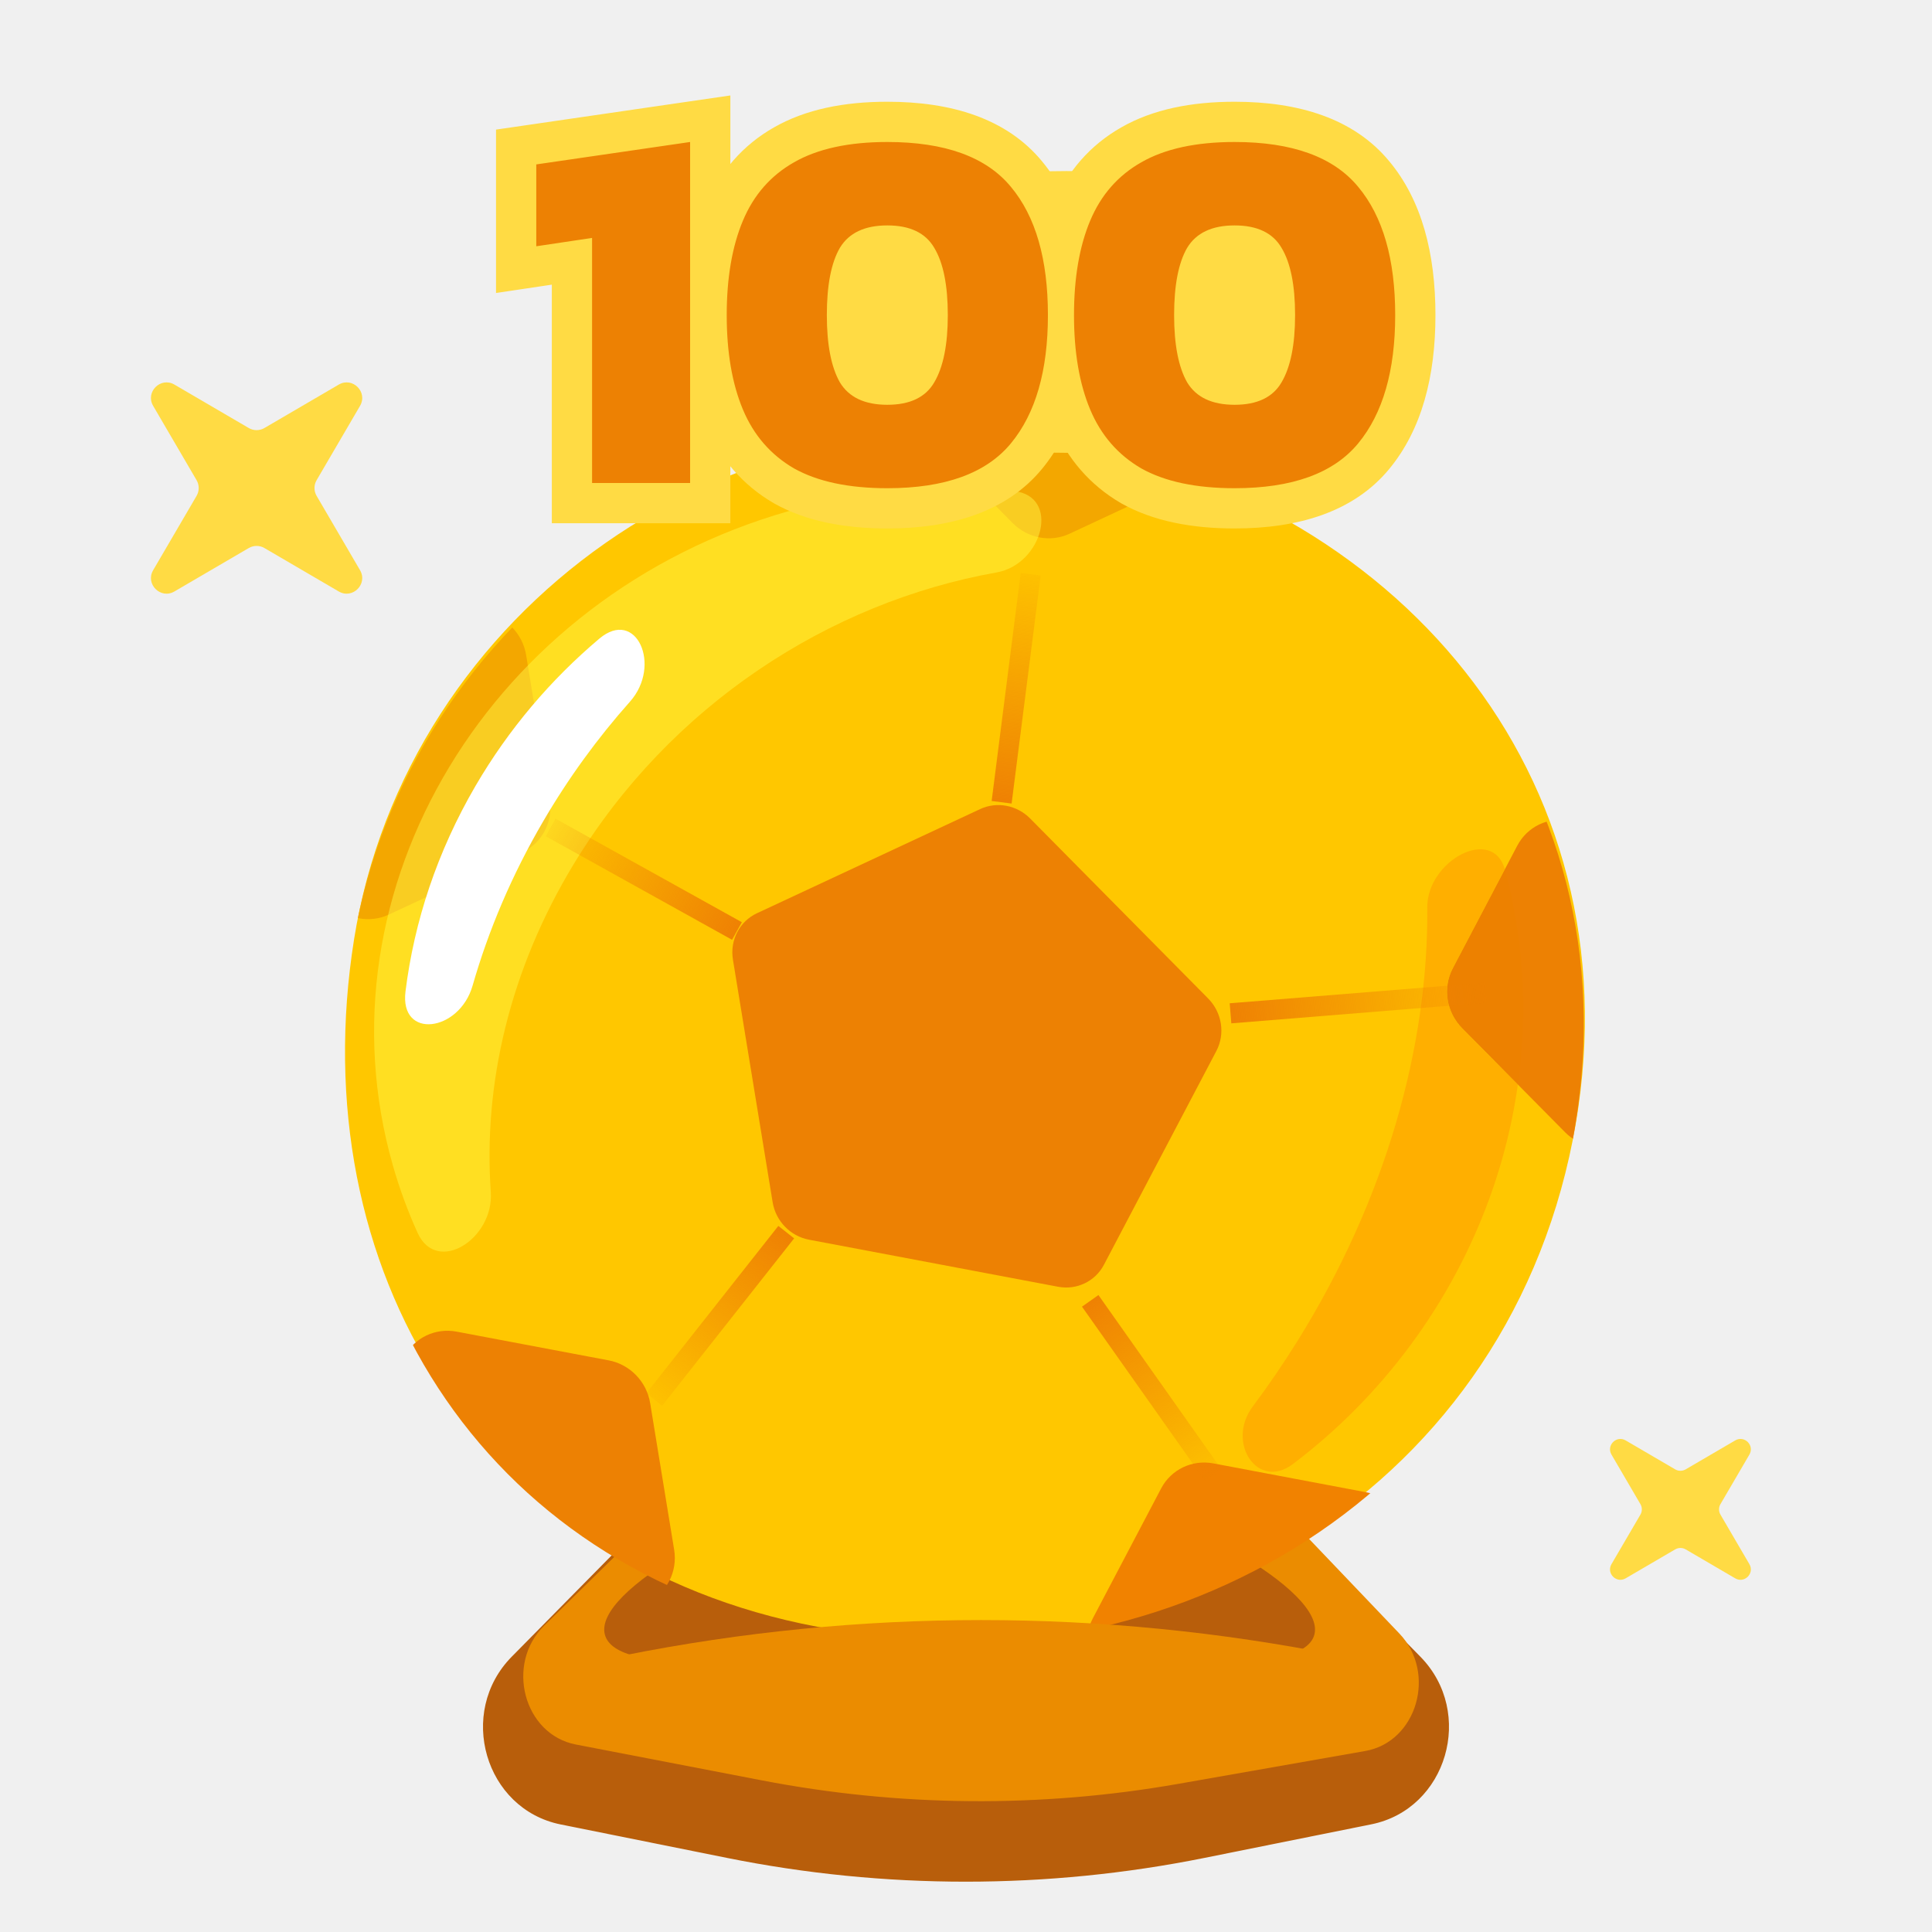
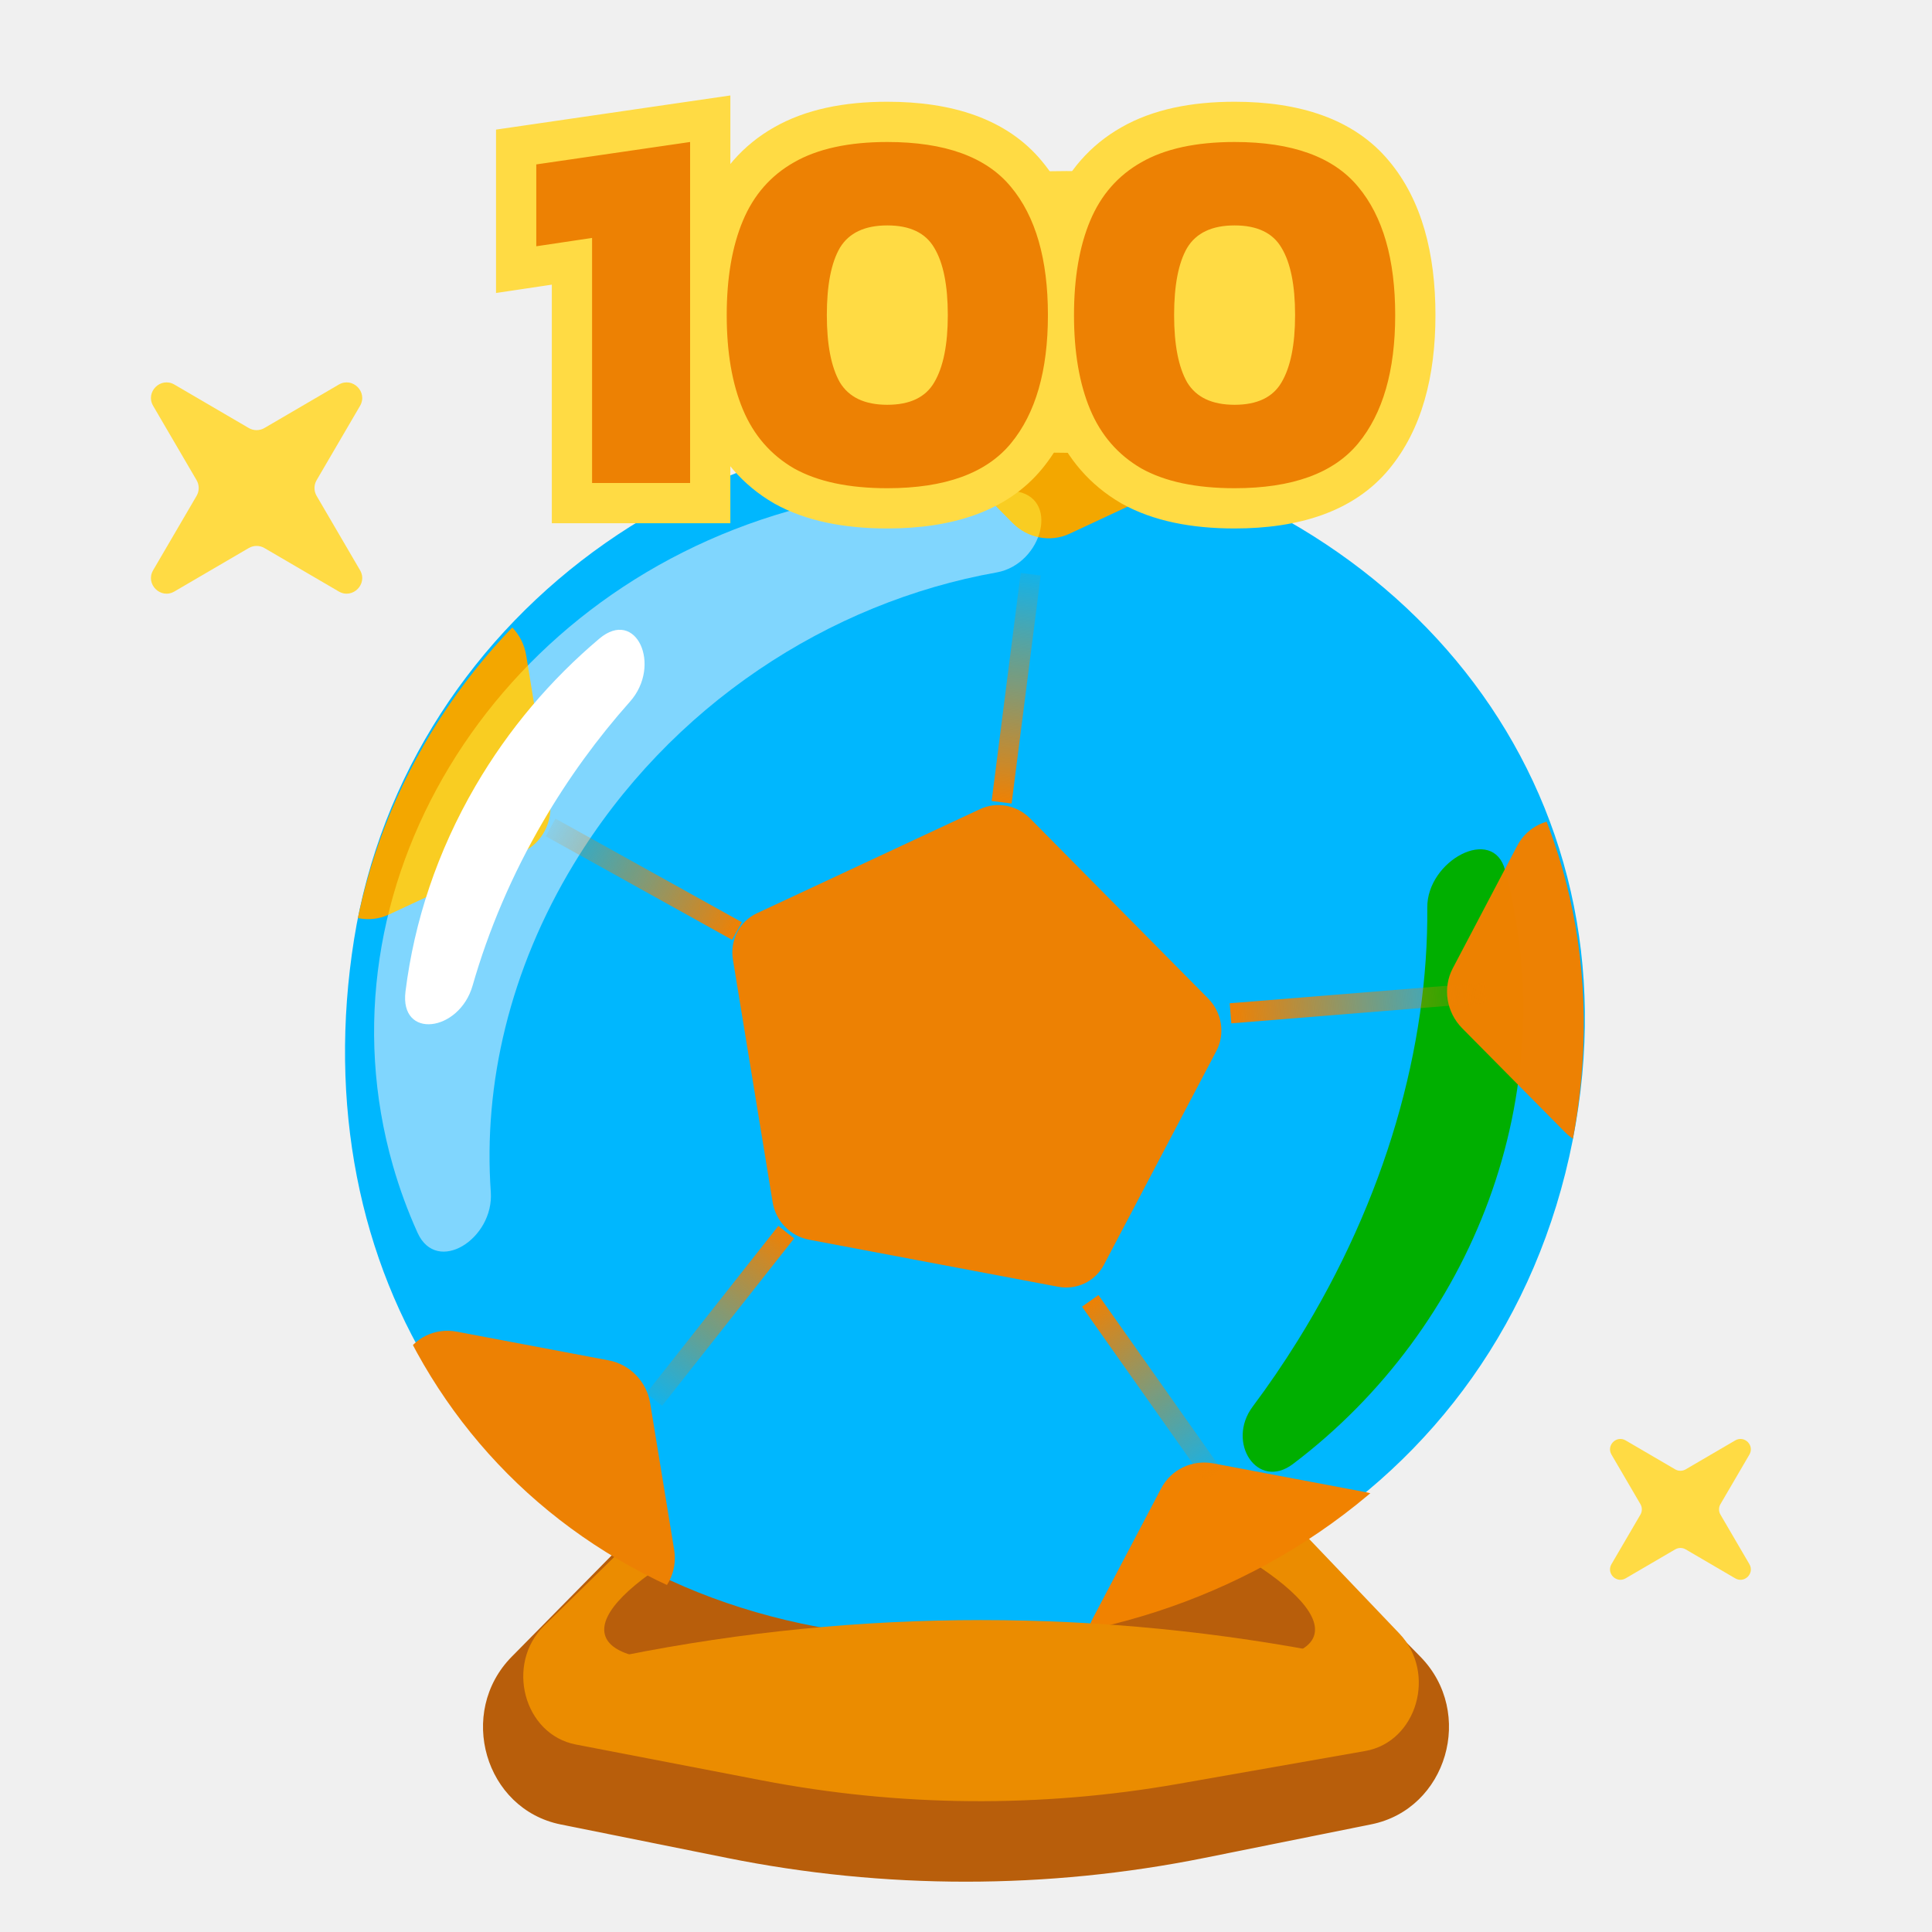
<svg xmlns="http://www.w3.org/2000/svg" width="192" height="192" fill="none" viewBox="0 0 192 192">
  <path fill="#B85E0B" d="M61.522 153.828C63.844 151.474 67.168 150.505 70.34 151.255L81.041 153.786C90.816 156.098 100.97 156.11 110.749 153.819L121.745 151.244C124.921 150.501 128.245 151.48 130.562 153.841L141.157 164.642C146.61 170.2 143.802 179.785 136.279 181.3L119.716 184.633C104.033 187.789 87.907 187.789 72.225 184.633L55.721 181.312C48.186 179.795 45.386 170.185 50.861 164.635L61.522 153.828Z" />
  <path fill="#EB8C00" d="M63.151 152.661C65.336 150.518 68.317 149.596 71.218 150.165L84.583 152.787C92.35 154.311 100.306 154.325 108.078 152.828L121.81 150.182C124.81 149.604 127.884 150.621 130.074 152.914L139.068 162.338C142.807 166.255 140.819 173.108 135.682 174.011L117.131 177.272C103.404 179.686 89.398 179.57 75.707 176.93L57.222 173.366C52.048 172.368 50.19 165.375 54.083 161.556L63.151 152.661Z" />
  <ellipse fill="#B85E0B" rx="33.665" ry="7.938" transform="matrix(0.956375 0.292143 -0.228803 0.973473 98.4359 152.563)" />
  <ellipse fill="#B85E0B" rx="33.665" ry="7.938" transform="matrix(-0.956375 0.292143 0.228803 0.973473 92.2956 152.563)" />
  <path fill="#FFDB44" d="M33.666 38.22C35.038 37.419 36.581 38.962 35.78 40.334L31.465 47.72C31.183 48.202 31.183 48.798 31.465 49.28L35.78 56.666C36.581 58.038 35.038 59.581 33.666 58.78L26.28 54.465C25.798 54.183 25.202 54.183 24.72 54.465L17.334 58.78C15.962 59.581 14.418 58.038 15.22 56.666L19.535 49.28C19.817 48.798 19.817 48.202 19.535 47.72L15.22 40.334C14.418 38.962 15.962 37.419 17.334 38.22L24.72 42.535C25.202 42.817 25.798 42.817 26.28 42.535L33.666 38.22Z" />
  <path fill="#FFDB44" d="M172.444 143.147C173.359 142.612 174.388 143.641 173.853 144.556L170.976 149.48C170.789 149.801 170.789 150.199 170.976 150.52L173.853 155.444C174.388 156.359 173.359 157.388 172.444 156.853L167.52 153.976C167.199 153.789 166.801 153.789 166.48 153.976L161.556 156.853C160.641 157.388 159.612 156.359 160.147 155.444L163.024 150.52C163.211 150.199 163.211 149.801 163.024 149.48L160.147 144.556C159.612 143.641 160.641 142.612 161.556 143.147L166.48 146.024C166.801 146.211 167.199 146.211 167.52 146.024L172.444 143.147Z" />
-   <path fill="#FFC700" d="M156.306 113.253C149.237 149.257 114.759 168.002 81.212 161.665C47.664 155.327 29.977 126.039 35.188 93.343C40.399 60.647 72.801 37.56 106.349 43.898C139.896 50.235 163.151 78.392 156.306 113.253Z" />
+   <path fill="#00b7fe" d="M156.306 113.253C149.237 149.257 114.759 168.002 81.212 161.665C47.664 155.327 29.977 126.039 35.188 93.343C40.399 60.647 72.801 37.56 106.349 43.898C139.896 50.235 163.151 78.392 156.306 113.253Z" />
  <mask id="mask0_1637_1531" width="124" height="121" x="34" y="43" maskUnits="userSpaceOnUse" style="mask-type:alpha">
    <path fill="#FFAF00" d="M156.195 113.815C149.126 149.819 114.648 168.563 81.101 162.226C47.553 155.889 29.866 126.601 35.077 93.904C40.288 61.208 72.69 38.122 106.238 44.459C139.786 50.796 163.04 78.954 156.195 113.815Z" />
  </mask>
  <g mask="url(#mask0_1637_1531)">
    <path fill="#ED8103" d="M97.411 80.404C99.068 79.631 101.055 80.007 102.376 81.342L120.061 99.224C121.443 100.62 121.776 102.743 120.882 104.443L109.707 125.692C108.837 127.346 107.002 128.226 105.149 127.876L80.4 123.2C78.547 122.85 77.091 121.35 76.784 119.473L72.838 95.368C72.522 93.439 73.493 91.563 75.226 90.755L97.411 80.404Z" />
    <path fill="#F3A700" d="M106.288 53.043C104.399 53.924 102.133 53.496 100.627 51.974L90.847 42.084C89.272 40.492 88.892 38.073 89.911 36.134L96.044 24.472C97.036 22.586 99.128 21.584 101.24 21.983L114.992 24.581C117.104 24.98 118.764 26.691 119.114 28.83L121.279 42.059C121.639 44.259 120.533 46.397 118.557 47.319L106.288 53.043Z" />
    <path fill="#F3A700" d="M38.64 90.891C36.751 91.772 34.485 91.344 32.98 89.821L22.399 79.123C20.825 77.531 20.444 75.112 21.464 73.173L28.106 60.544C29.097 58.658 31.189 57.656 33.301 58.054L48.167 60.863C50.28 61.262 51.939 62.972 52.289 65.112L54.635 79.439C54.995 81.638 53.888 83.777 51.913 84.698L38.64 90.891Z" />
    <path fill="#ED8103" d="M50.783 165.561C48.894 166.442 46.628 166.014 45.122 164.491L34.367 153.617C32.793 152.025 32.412 149.606 33.432 147.667L40.185 134.826C41.177 132.94 43.269 131.938 45.381 132.337L60.49 135.191C62.602 135.59 64.262 137.301 64.612 139.44L66.996 154.007C67.356 156.206 66.25 158.345 64.274 159.266L50.783 165.561Z" />
    <path fill="#F18200" d="M126.007 178.761C124.118 179.643 121.852 179.215 120.347 177.692L109.544 166.769C107.969 165.177 107.589 162.758 108.608 160.819L115.392 147.92C116.383 146.034 118.475 145.032 120.587 145.431L135.764 148.298C137.876 148.697 139.535 150.408 139.885 152.547L142.281 167.18C142.641 169.379 141.534 171.517 139.559 172.439L126.007 178.761Z" />
    <path fill="#ED8103" d="M161.191 113.587C159.303 114.469 157.037 114.041 155.531 112.518L145.31 102.183C143.735 100.591 143.355 98.172 144.374 96.233L150.787 84.038C151.779 82.152 153.871 81.15 155.983 81.549L170.349 84.263C172.461 84.662 174.121 86.372 174.471 88.512L176.736 102.346C177.096 104.545 175.989 106.684 174.014 107.605L161.191 113.587Z" />
  </g>
  <g style="mix-blend-mode:screen" opacity=".5">
    <path fill="#FFDB44" d="M100.746 48.801C105.418 49.288 103.642 56.071 99.038 56.889C82.417 59.842 66.583 70.096 57.021 85.864C50.645 96.379 48.019 107.759 48.775 118.463C49.102 123.107 43.416 126.752 41.495 122.508C40.526 120.367 39.704 118.133 39.041 115.813C31.2 88.344 48.807 59.236 78.367 50.797C85.906 48.645 93.494 48.045 100.746 48.801Z" />
  </g>
  <g style="mix-blend-mode:darken">
    <path fill="#FFAF00" d="M128.492 145.491C124.976 148.151 121.826 143.35 124.489 139.789C126.05 137.701 127.54 135.521 128.951 133.254C137.741 119.126 141.96 103.952 141.842 90.188C141.802 85.532 148.381 81.969 149.58 86.482C155.483 108.702 146.399 131.943 128.492 145.491Z" />
  </g>
  <path fill="#fff" d="M59.557 63.471C63.228 60.372 65.811 66.129 62.602 69.734C59.4 73.331 56.49 77.318 53.958 81.662C50.865 86.968 48.545 92.447 46.968 97.945C45.641 102.574 39.7 103.329 40.298 98.528C41.164 91.575 43.444 84.641 47.25 78.112C50.559 72.436 54.749 67.531 59.557 63.471Z" />
  <line x1="99.541" x2="102.43" y1="79.727" y2="57.064" stroke="url(#paint0_linear_1637_1531)" stroke-width="2" />
  <line x1="122.287" x2="147.7" y1="100.702" y2="98.648" stroke="url(#paint1_linear_1637_1531)" stroke-width="2" />
  <line x1="108.344" x2="120.565" y1="129.278" y2="146.588" stroke="url(#paint2_linear_1637_1531)" stroke-width="2" />
  <line x1="73.238" x2="54.717" y1="92.523" y2="82.229" stroke="url(#paint3_linear_1637_1531)" stroke-width="2" />
  <line x1="78.135" x2="65.013" y1="122.449" y2="139.087" stroke="url(#paint4_linear_1637_1531)" stroke-width="2" />
  <path fill="#EB8C00" d="M62 164.511C85.466 159.83 109.534 159.83 133 164.511V172H62V164.511Z" />
  <ellipse cx="106" cy="31" fill="#FFDB44" rx="32" ry="14" />
  <path fill="#FFDB44" d="M58.84 48H54.84V52H58.84V48ZM58.84 23.645H62.84V19.003L58.248 19.689L58.84 23.645ZM53.295 24.474H49.295V29.117L53.887 28.431L53.295 24.474ZM53.295 16.339L52.718 12.381L49.295 12.88V16.339H53.295ZM68.582 14.111H72.582V9.486L68.005 10.153L68.582 14.111ZM68.582 48V52H72.582V48H68.582ZM62.84 48V23.645H54.84V48H62.84ZM58.248 19.689L52.704 20.518L53.887 28.431L59.432 27.602L58.248 19.689ZM57.295 24.474V16.339H49.295V24.474H57.295ZM53.872 20.297L69.159 18.069L68.005 10.153L52.718 12.381L53.872 20.297ZM64.582 14.111V48H72.582V14.111H64.582ZM68.582 44H58.84V52H68.582V44ZM78.906 46.549L76.894 50.006L76.924 50.024L76.954 50.041L78.906 46.549ZM73.828 40.694L70.138 42.239L73.828 40.694ZM73.828 21.936L70.138 20.39L73.828 21.936ZM78.906 16.132L80.879 19.611L80.888 19.606L80.896 19.602L78.906 16.132ZM100.462 18.567L97.377 21.114L97.385 21.123L97.392 21.132L100.462 18.567ZM100.462 44.062L103.547 46.608L100.462 44.062ZM92.845 37.999L89.401 35.964L89.394 35.976L89.387 35.989L92.845 37.999ZM92.845 24.63L89.387 26.64L89.404 26.67L89.422 26.7L92.845 24.63ZM83.466 24.63L80.043 22.56L80.025 22.59L80.008 22.619L83.466 24.63ZM83.466 37.999L79.988 39.975L80.015 40.022L80.043 40.069L83.466 37.999ZM88.181 44.518C84.757 44.518 82.41 43.925 80.857 43.057L76.954 50.041C80.1 51.799 83.937 52.518 88.181 52.518V44.518ZM80.918 43.092C79.383 42.199 78.264 40.932 77.517 39.148L70.138 42.239C71.533 45.568 73.799 48.205 76.894 50.006L80.918 43.092ZM77.517 39.148C76.707 37.215 76.221 34.648 76.221 31.314H68.221C68.221 35.374 68.806 39.059 70.138 42.239L77.517 39.148ZM76.221 31.314C76.221 27.981 76.707 25.414 77.517 23.481L70.138 20.39C68.806 23.57 68.221 27.255 68.221 31.314H76.221ZM77.517 23.481C78.261 21.705 79.369 20.468 80.879 19.611L76.932 12.652C73.814 14.421 71.536 17.053 70.138 20.39L77.517 23.481ZM80.896 19.602C82.439 18.717 84.77 18.111 88.181 18.111V10.111C83.923 10.111 80.071 10.852 76.916 12.662L80.896 19.602ZM88.181 18.111C93.318 18.111 95.996 19.441 97.377 21.114L103.547 16.021C100.022 11.752 94.513 10.111 88.181 10.111V18.111ZM97.392 21.132C99.023 23.084 100.141 26.275 100.141 31.314H108.141C108.141 25.23 106.807 19.923 103.532 16.003L97.392 21.132ZM100.141 31.314C100.141 36.308 99.028 39.516 97.377 41.515L103.547 46.608C106.802 42.666 108.141 37.376 108.141 31.314H100.141ZM97.377 41.515C95.996 43.188 93.318 44.518 88.181 44.518V52.518C94.513 52.518 100.022 50.877 103.547 46.608L97.377 41.515ZM88.181 44.227C91.351 44.227 94.503 43.106 96.303 40.01L89.387 35.989C89.363 36.03 89.352 36.037 89.357 36.032C89.362 36.028 89.353 36.039 89.307 36.061C89.206 36.109 88.881 36.227 88.181 36.227V44.227ZM96.289 40.034C97.718 37.615 98.192 34.545 98.192 31.314H90.192C90.192 33.957 89.768 35.344 89.401 35.964L96.289 40.034ZM98.192 31.314C98.192 28.071 97.725 24.971 96.268 22.56L89.422 26.7C89.761 27.26 90.192 28.616 90.192 31.314H98.192ZM96.303 22.619C94.503 19.523 91.351 18.402 88.181 18.402V26.402C88.881 26.402 89.206 26.52 89.307 26.568C89.353 26.59 89.362 26.602 89.357 26.597C89.352 26.592 89.363 26.599 89.387 26.64L96.303 22.619ZM88.181 18.402C85.005 18.402 81.879 19.524 80.043 22.56L86.889 26.7C86.93 26.631 86.951 26.611 87.027 26.575C87.147 26.519 87.484 26.402 88.181 26.402V18.402ZM80.008 22.619C78.616 25.013 78.17 28.087 78.17 31.314H86.17C86.17 28.6 86.588 27.218 86.924 26.64L80.008 22.619ZM78.17 31.314C78.17 34.528 78.623 37.573 79.988 39.975L86.944 36.023C86.581 35.386 86.17 33.974 86.17 31.314H78.17ZM80.043 40.069C81.879 43.105 85.005 44.227 88.181 44.227V36.227C87.484 36.227 87.147 36.11 87.027 36.054C86.951 36.018 86.93 35.998 86.889 35.929L80.043 40.069ZM113.417 46.549L111.405 50.006L111.436 50.024L111.466 50.041L113.417 46.549ZM108.339 40.694L104.65 42.239L108.339 40.694ZM108.339 21.936L104.65 20.39L108.339 21.936ZM113.417 16.132L115.391 19.611L115.399 19.606L115.408 19.602L113.417 16.132ZM134.974 18.567L131.889 21.114L131.897 21.123L131.904 21.132L134.974 18.567ZM134.974 44.062L138.058 46.608L134.974 44.062ZM127.357 37.999L123.913 35.964L123.906 35.976L123.899 35.989L127.357 37.999ZM127.357 24.63L123.899 26.64L123.916 26.67L123.934 26.7L127.357 24.63ZM117.978 24.63L114.555 22.56L114.537 22.59L114.519 22.619L117.978 24.63ZM117.978 37.999L114.5 39.975L114.526 40.022L114.555 40.069L117.978 37.999ZM122.693 44.518C119.268 44.518 116.921 43.925 115.369 43.057L111.466 50.041C114.612 51.799 118.449 52.518 122.693 52.518V44.518ZM115.43 43.092C113.895 42.199 112.776 40.932 112.029 39.148L104.65 42.239C106.044 45.568 108.311 48.205 111.405 50.006L115.43 43.092ZM112.029 39.148C111.219 37.215 110.733 34.648 110.733 31.314H102.733C102.733 35.374 103.318 39.059 104.65 42.239L112.029 39.148ZM110.733 31.314C110.733 27.981 111.219 25.414 112.029 23.481L104.65 20.39C103.318 23.57 102.733 27.255 102.733 31.314H110.733ZM112.029 23.481C112.773 21.705 113.88 20.468 115.391 19.611L111.444 12.652C108.326 14.421 106.048 17.053 104.65 20.39L112.029 23.481ZM115.408 19.602C116.95 18.717 119.282 18.111 122.693 18.111V10.111C118.435 10.111 114.583 10.852 111.427 12.662L115.408 19.602ZM122.693 18.111C127.83 18.111 130.508 19.441 131.889 21.114L138.058 16.021C134.534 11.752 129.025 10.111 122.693 10.111V18.111ZM131.904 21.132C133.535 23.084 134.653 26.275 134.653 31.314H142.653C142.653 25.23 141.318 19.923 138.044 16.003L131.904 21.132ZM134.653 31.314C134.653 36.308 133.54 39.516 131.889 41.515L138.058 46.608C141.313 42.666 142.653 37.376 142.653 31.314H134.653ZM131.889 41.515C130.508 43.188 127.83 44.518 122.693 44.518V52.518C129.025 52.518 134.534 50.877 138.058 46.608L131.889 41.515ZM122.693 44.227C125.863 44.227 129.015 43.106 130.815 40.01L123.899 35.989C123.875 36.03 123.864 36.037 123.869 36.032C123.874 36.028 123.864 36.039 123.819 36.061C123.717 36.109 123.393 36.227 122.693 36.227V44.227ZM130.8 40.034C132.23 37.615 132.704 34.545 132.704 31.314H124.704C124.704 33.957 124.28 35.344 123.913 35.964L130.8 40.034ZM132.704 31.314C132.704 28.071 132.237 24.971 130.78 22.56L123.934 26.7C124.273 27.26 124.704 28.616 124.704 31.314H132.704ZM130.815 22.619C129.015 19.523 125.863 18.402 122.693 18.402V26.402C123.393 26.402 123.717 26.52 123.819 26.568C123.864 26.59 123.874 26.602 123.869 26.597C123.864 26.592 123.875 26.599 123.899 26.64L130.815 22.619ZM122.693 18.402C119.516 18.402 116.391 19.524 114.555 22.56L121.4 26.7C121.442 26.631 121.463 26.611 121.539 26.575C121.658 26.519 121.995 26.402 122.693 26.402V18.402ZM114.519 22.619C113.128 25.013 112.682 28.087 112.682 31.314H120.682C120.682 28.6 121.1 27.218 121.436 26.64L114.519 22.619ZM112.682 31.314C112.682 34.528 113.135 37.573 114.5 39.975L121.455 36.023C121.093 35.386 120.682 33.974 120.682 31.314H112.682ZM114.555 40.069C116.391 43.105 119.516 44.227 122.693 44.227V36.227C121.995 36.227 121.658 36.11 121.539 36.054C121.463 36.018 121.442 35.998 121.4 35.929L114.555 40.069Z" />
  <path fill="#ED8103" d="M58.84 48V23.645L53.295 24.474V16.339L68.582 14.111V48H58.84ZM88.181 48.518C84.347 48.518 81.255 47.862 78.906 46.549C76.591 45.202 74.898 43.25 73.828 40.694C72.757 38.137 72.221 35.011 72.221 31.314C72.221 27.618 72.757 24.492 73.828 21.936C74.898 19.379 76.591 17.445 78.906 16.132C81.255 14.784 84.347 14.111 88.181 14.111C93.916 14.111 98.009 15.596 100.462 18.567C102.915 21.504 104.141 25.753 104.141 31.314C104.141 36.842 102.915 41.091 100.462 44.062C98.009 47.033 93.916 48.518 88.181 48.518ZM88.181 40.227C90.427 40.227 91.981 39.484 92.845 37.999C93.743 36.479 94.192 34.251 94.192 31.314C94.192 28.344 93.743 26.116 92.845 24.63C91.981 23.145 90.427 22.402 88.181 22.402C85.936 22.402 84.364 23.145 83.466 24.63C82.602 26.116 82.17 28.344 82.17 31.314C82.17 34.251 82.602 36.479 83.466 37.999C84.364 39.484 85.936 40.227 88.181 40.227ZM122.693 48.518C118.858 48.518 115.767 47.862 113.418 46.549C111.103 45.202 109.41 43.25 108.339 40.694C107.268 38.137 106.733 35.011 106.733 31.314C106.733 27.618 107.268 24.492 108.339 21.936C109.41 19.379 111.103 17.445 113.418 16.132C115.767 14.784 118.858 14.111 122.693 14.111C128.428 14.111 132.521 15.596 134.974 18.567C137.427 21.504 138.653 25.753 138.653 31.314C138.653 36.842 137.427 41.091 134.974 44.062C132.521 47.033 128.428 48.518 122.693 48.518ZM122.693 40.227C124.938 40.227 126.493 39.484 127.357 37.999C128.255 36.479 128.704 34.251 128.704 31.314C128.704 28.344 128.255 26.116 127.357 24.63C126.493 23.145 124.938 22.402 122.693 22.402C120.448 22.402 118.876 23.145 117.978 24.63C117.114 26.116 116.682 28.344 116.682 31.314C116.682 34.251 117.114 36.479 117.978 37.999C118.876 39.484 120.448 40.227 122.693 40.227Z" />
  <defs>
    <linearGradient id="paint0_linear_1637_1531" x1="100.533" x2="103.435" y1="79.854" y2="55.094" gradientUnits="userSpaceOnUse">
      <stop stop-color="#EF8103" />
      <stop offset="1" stop-color="#ED8103" stop-opacity="0" />
    </linearGradient>
    <linearGradient id="paint1_linear_1637_1531" x1="122.368" x2="150.069" y1="101.699" y2="99.143" gradientUnits="userSpaceOnUse">
      <stop stop-color="#EF8103" />
      <stop offset="1" stop-color="#ED8103" stop-opacity="0" />
    </linearGradient>
    <linearGradient id="paint2_linear_1637_1531" x1="107.527" x2="121.039" y1="129.855" y2="148.616" gradientUnits="userSpaceOnUse">
      <stop stop-color="#EF8103" />
      <stop offset="1" stop-color="#ED8103" stop-opacity="0" />
    </linearGradient>
    <linearGradient id="paint3_linear_1637_1531" x1="73.724" x2="53.41" y1="91.649" y2="80.607" gradientUnits="userSpaceOnUse">
      <stop stop-color="#EF8103" />
      <stop offset="1" stop-color="#ED8103" stop-opacity="0" />
    </linearGradient>
    <linearGradient id="paint4_linear_1637_1531" x1="77.35" x2="63.203" y1="121.83" y2="140.118" gradientUnits="userSpaceOnUse">
      <stop stop-color="#EF8103" />
      <stop offset="1" stop-color="#ED8103" stop-opacity="0" />
    </linearGradient>
  </defs>
</svg>
